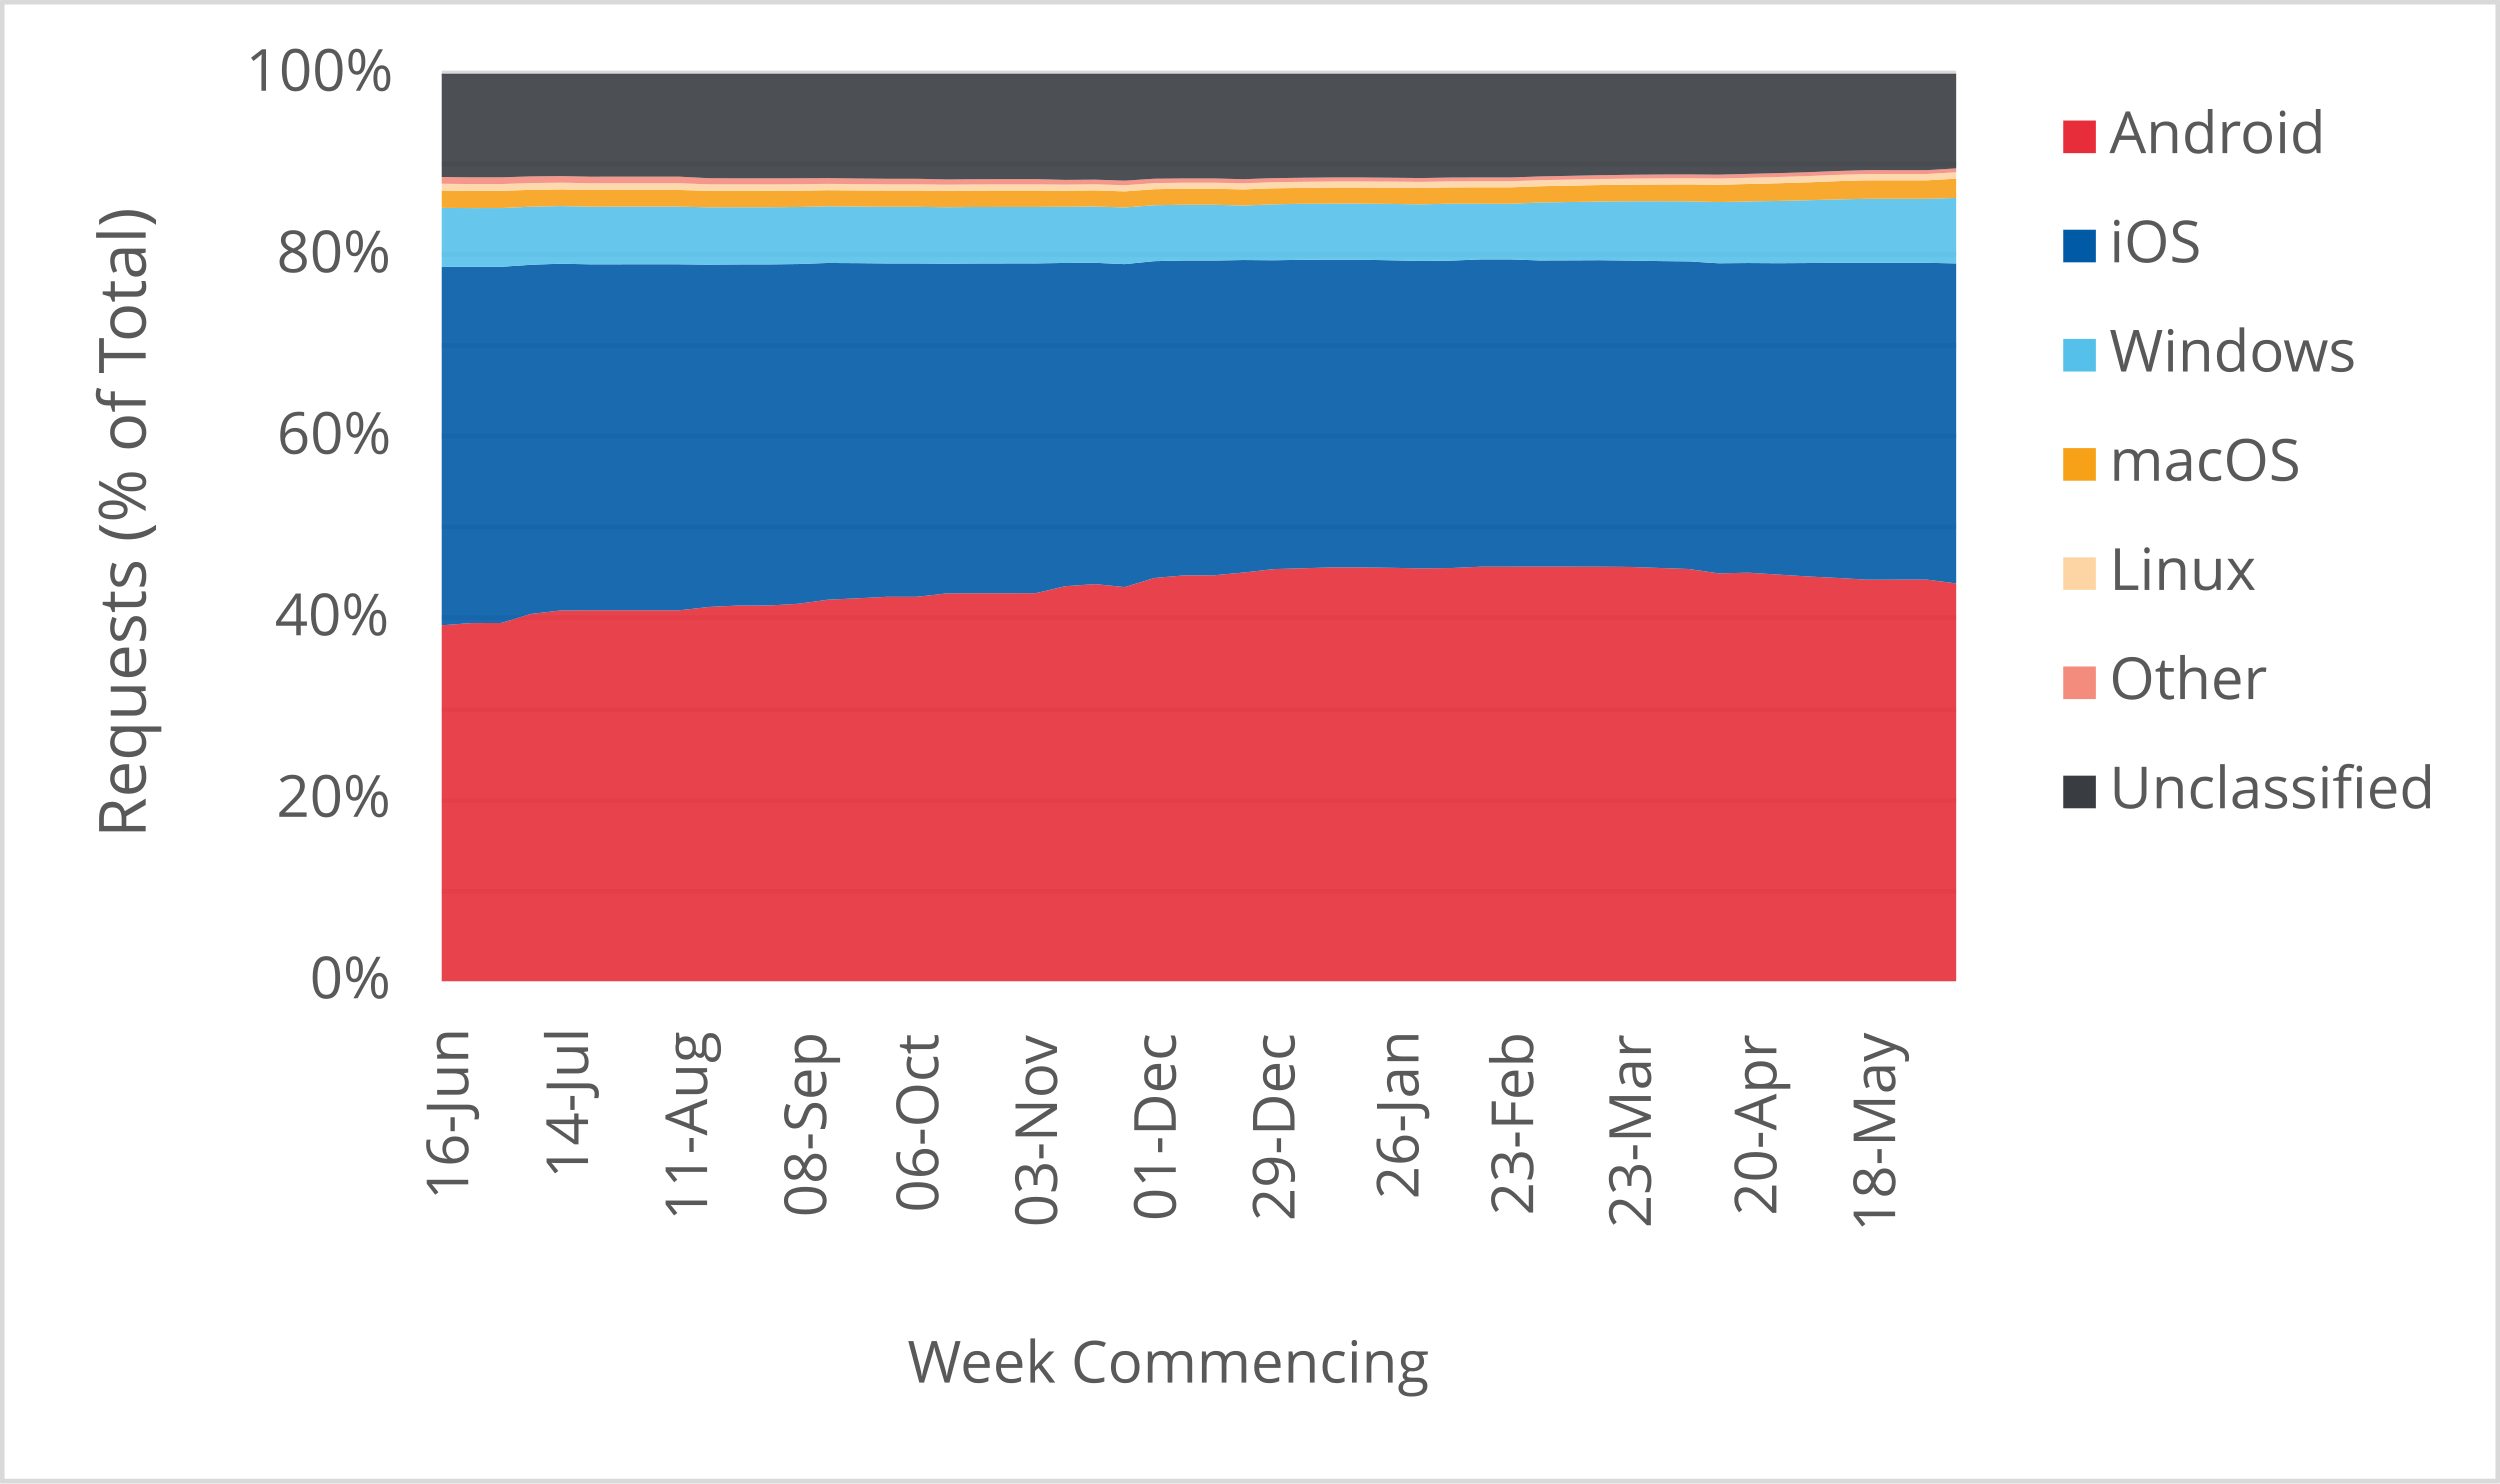
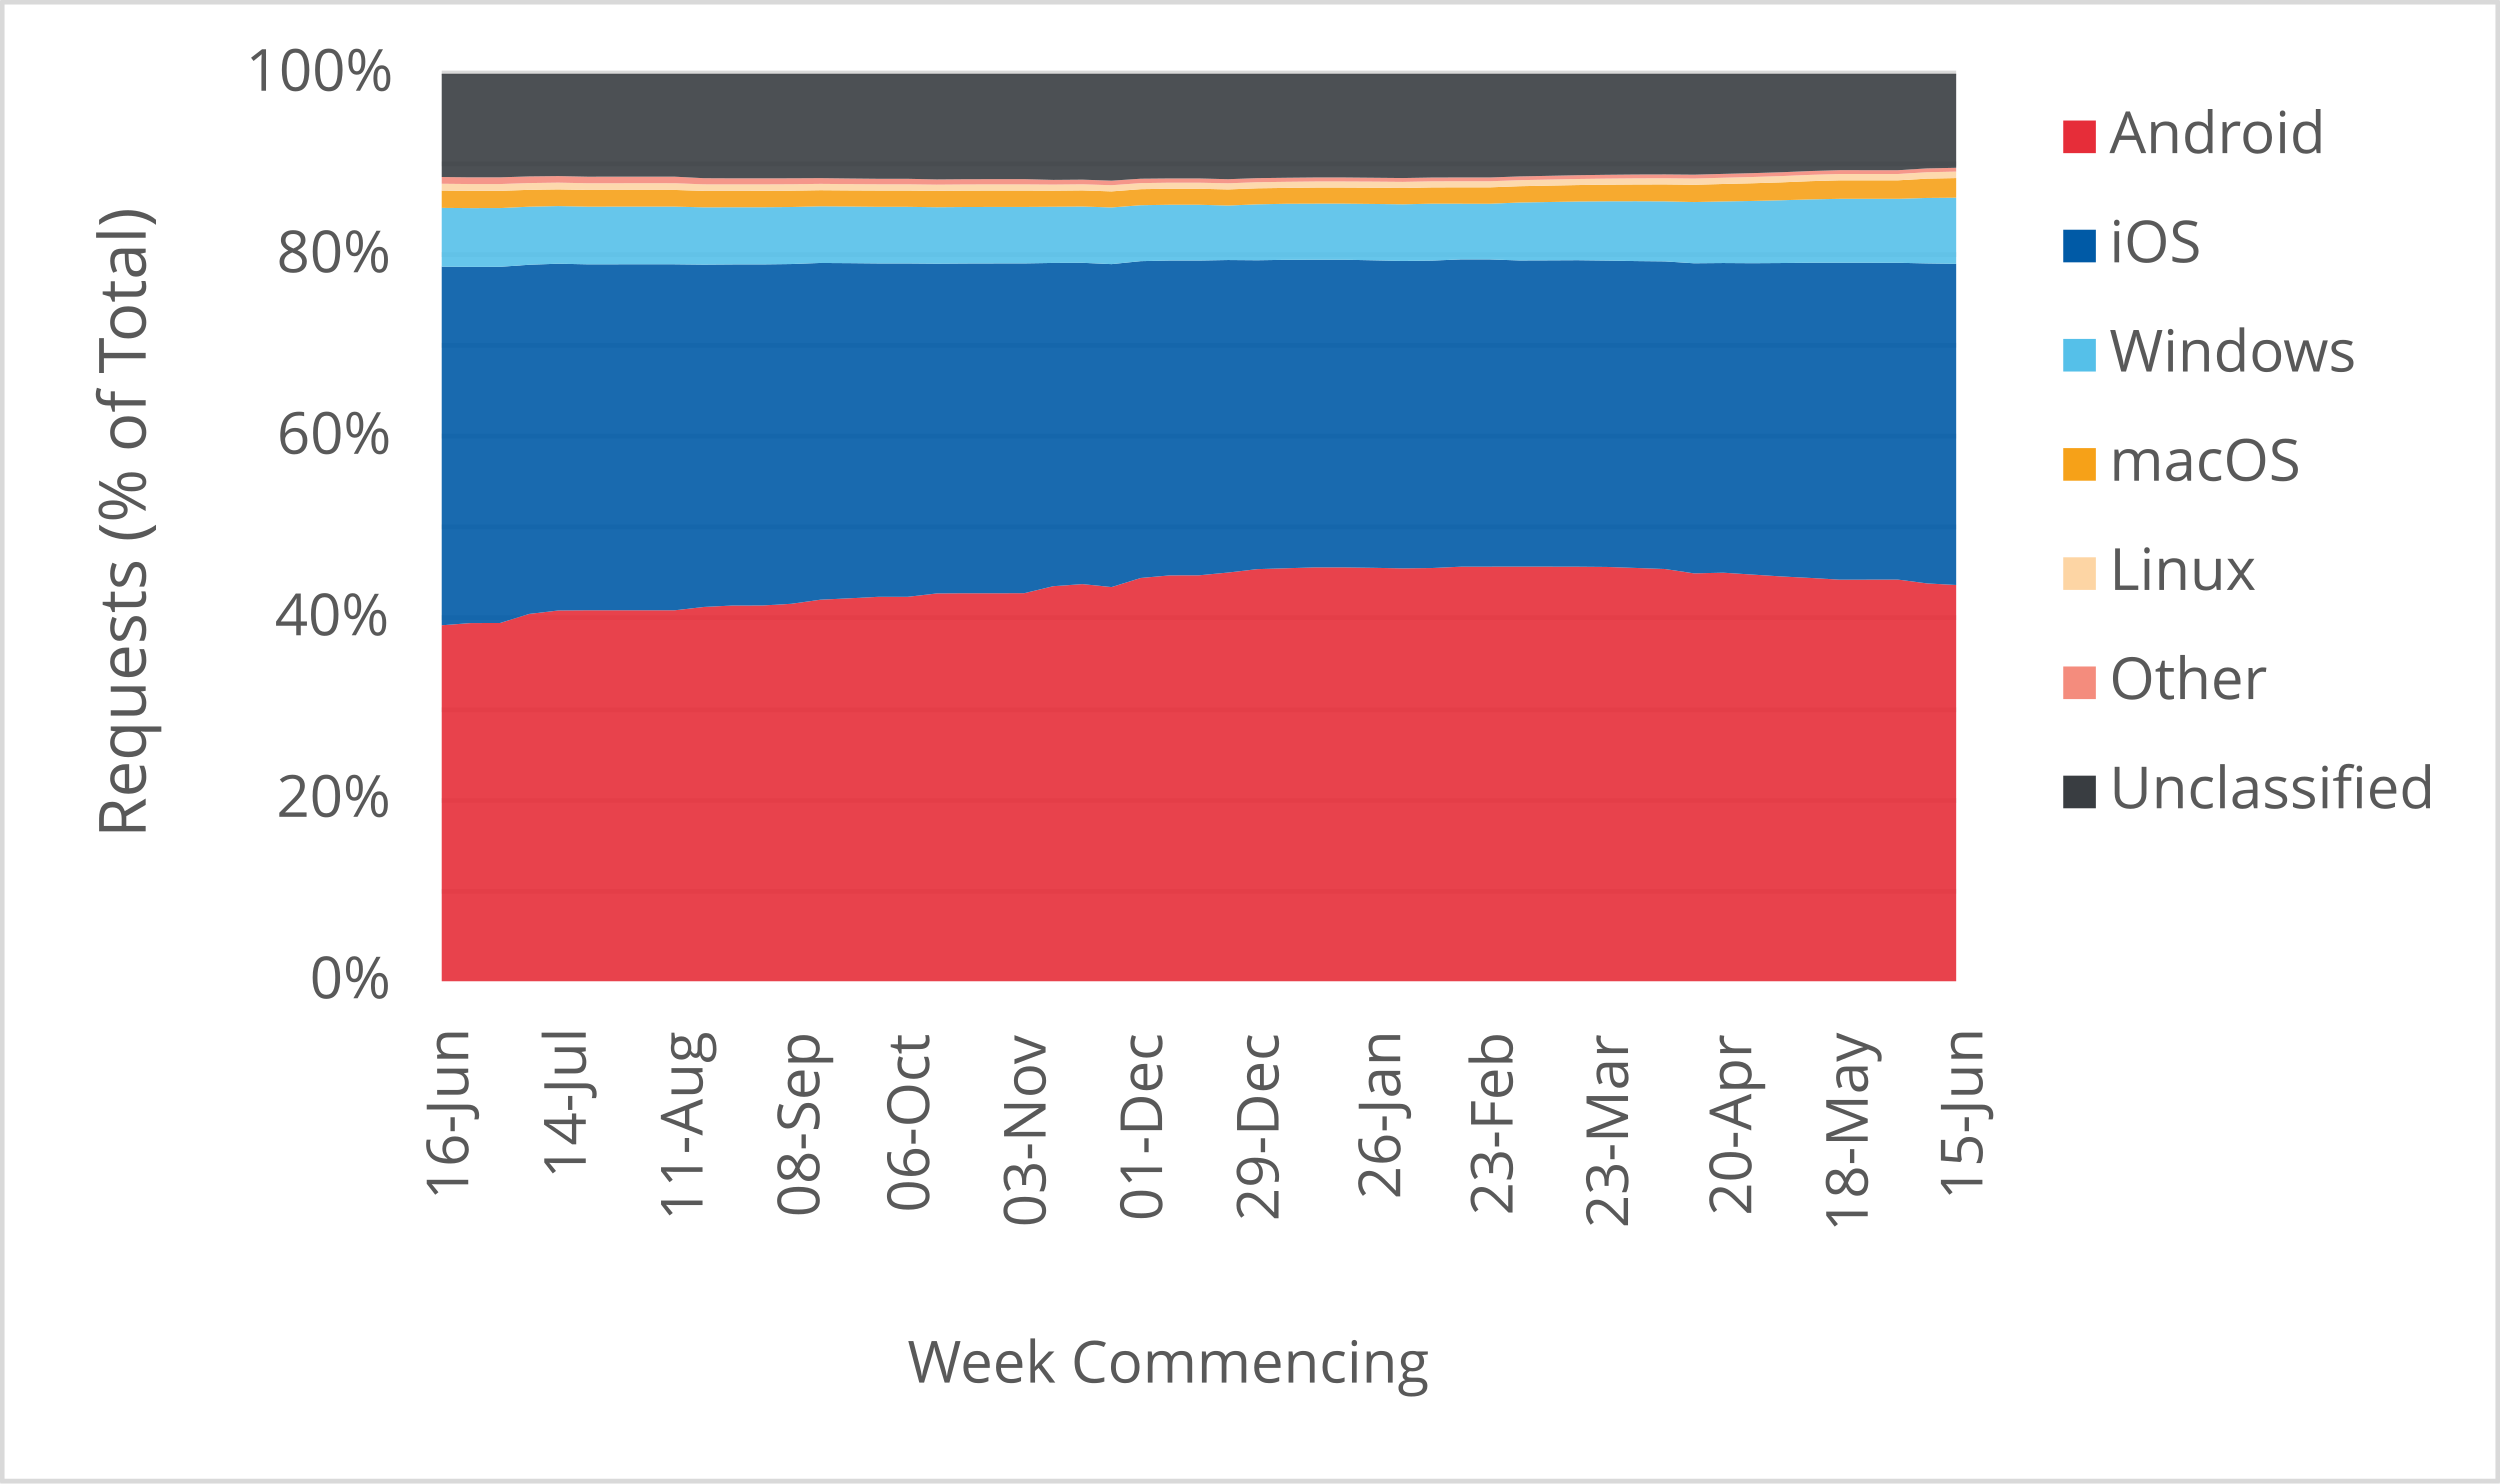
<svg xmlns="http://www.w3.org/2000/svg" width="1763" height="1046" xml:space="preserve" overflow="hidden">
  <defs>
    <clipPath id="clip0">
      <rect x="2917" y="346" width="1763" height="1046" />
    </clipPath>
  </defs>
  <g clip-path="url(#clip0)" transform="translate(-2917 -346)">
    <rect x="2918" y="347" width="1760" height="1043" fill="#FFFFFF" />
    <g>
      <path d="    M3228.5 974.532 4296.5 974.532    M3228.5 910.53 4296.5 910.53    M3228.5 846.528 4296.5 846.528    M3228.5 781.526 4296.5 781.526    M3228.5 717.524 4296.5 717.524    M3228.5 653.522 4296.5 653.522    M3228.5 589.52 4296.5 589.52    M3228.5 525.517 4296.5 525.517    M3228.5 461.515 4296.5 461.515    M3228.5 397.5 4296.5 397.5" stroke="#D9D9D9" stroke-width="3.438" stroke-linejoin="round" stroke-miterlimit="10" fill="none" />
    </g>
    <g>
      <path d="M 1038.5 4296.5 1038.5" stroke="#D9D9D9" stroke-width="3.438" stroke-linejoin="round" stroke-miterlimit="10" fill="none" fill-rule="evenodd" />
    </g>
    <g>
      <text fill="#595959" font-family="Verdana,Open Sans,DejaVu Sans,sans-serif" font-weight="400" font-size="41" transform="matrix(6.12323e-17 -1 1 6.12323e-17 3247.198 1192.291)">16-Jun</text>
    </g>
    <g>
-       <text fill="#595959" font-family="Verdana,Open Sans,DejaVu Sans,sans-serif" font-weight="400" font-size="41" transform="matrix(6.12323e-17 -1 1 6.12323e-17 3331.694 1177.277)">14-Jul</text>
+       <text fill="#595959" font-family="Verdana,Open Sans,DejaVu Sans,sans-serif" font-weight="400" font-size="41" transform="matrix(6.12323e-17 -1 1 6.12323e-17 3330.083 1177.277)">14-Jul</text>
    </g>
    <g>
-       <text fill="#595959" font-family="Verdana,Open Sans,DejaVu Sans,sans-serif" font-weight="400" font-size="41" transform="matrix(6.12323e-17 -1 1 6.12323e-17 3415.649 1206.906)">11-Aug</text>
+       <text fill="#595959" font-family="Verdana,Open Sans,DejaVu Sans,sans-serif" font-weight="400" font-size="41" transform="matrix(6.12323e-17 -1 1 6.12323e-17 3412.427 1206.906)">11-Aug</text>
    </g>
    <g>
-       <text fill="#595959" font-family="Verdana,Open Sans,DejaVu Sans,sans-serif" font-weight="400" font-size="41" transform="matrix(6.12323e-17 -1 1 6.12323e-17 3499.583 1204.383)">08-Sep</text>
+       <text fill="#595959" font-family="Verdana,Open Sans,DejaVu Sans,sans-serif" font-weight="400" font-size="41" transform="matrix(6.12323e-17 -1 1 6.12323e-17 3494.751 1204.383)">08-Sep</text>
    </g>
    <g>
-       <text fill="#595959" font-family="Verdana,Open Sans,DejaVu Sans,sans-serif" font-weight="400" font-size="41" transform="matrix(6.12323e-17 -1 1 6.12323e-17 3578.624 1201.1)">06-Oct</text>
+       <text fill="#595959" font-family="Verdana,Open Sans,DejaVu Sans,sans-serif" font-weight="400" font-size="41" transform="matrix(6.12323e-17 -1 1 6.12323e-17 3572.18 1201.1)">06-Oct</text>
    </g>
    <g>
-       <text fill="#595959" font-family="Verdana,Open Sans,DejaVu Sans,sans-serif" font-weight="400" font-size="41" transform="matrix(6.12323e-17 -1 1 6.12323e-17 3662.388 1211.43)">03-Nov</text>
+       <text fill="#595959" font-family="Verdana,Open Sans,DejaVu Sans,sans-serif" font-weight="400" font-size="41" transform="matrix(6.12323e-17 -1 1 6.12323e-17 3654.334 1211.43)">03-Nov</text>
    </g>
    <g>
-       <text fill="#595959" font-family="Verdana,Open Sans,DejaVu Sans,sans-serif" font-weight="400" font-size="41" transform="matrix(6.12323e-17 -1 1 6.12323e-17 3746.153 1207.086)">01-Dec</text>
+       <text fill="#595959" font-family="Verdana,Open Sans,DejaVu Sans,sans-serif" font-weight="400" font-size="41" transform="matrix(6.12323e-17 -1 1 6.12323e-17 3736.488 1207.086)">01-Dec</text>
    </g>
    <g>
-       <text fill="#595959" font-family="Verdana,Open Sans,DejaVu Sans,sans-serif" font-weight="400" font-size="41" transform="matrix(6.12323e-17 -1 1 6.12323e-17 3829.898 1207.126)">29-Dec</text>
+       <text fill="#595959" font-family="Verdana,Open Sans,DejaVu Sans,sans-serif" font-weight="400" font-size="41" transform="matrix(6.12323e-17 -1 1 6.12323e-17 3818.622 1207.126)">29-Dec</text>
    </g>
    <g>
-       <text fill="#595959" font-family="Verdana,Open Sans,DejaVu Sans,sans-serif" font-weight="400" font-size="41" transform="matrix(6.12323e-17 -1 1 6.12323e-17 3917.316 1191.691)">26-Jan</text>
+       <text fill="#595959" font-family="Verdana,Open Sans,DejaVu Sans,sans-serif" font-weight="400" font-size="41" transform="matrix(6.12323e-17 -1 1 6.12323e-17 3904.429 1191.691)">26-Jan</text>
    </g>
    <g>
-       <text fill="#595959" font-family="Verdana,Open Sans,DejaVu Sans,sans-serif" font-weight="400" font-size="41" transform="matrix(6.12323e-17 -1 1 6.12323e-17 3998.158 1203.082)">23-Feb</text>
+       <text fill="#595959" font-family="Verdana,Open Sans,DejaVu Sans,sans-serif" font-weight="400" font-size="41" transform="matrix(6.12323e-17 -1 1 6.12323e-17 3983.66 1203.082)">23-Feb</text>
    </g>
    <g>
-       <text fill="#595959" font-family="Verdana,Open Sans,DejaVu Sans,sans-serif" font-weight="400" font-size="41" transform="matrix(6.12323e-17 -1 1 6.12323e-17 4081.192 1212.051)">23-Mar</text>
+       <text fill="#595959" font-family="Verdana,Open Sans,DejaVu Sans,sans-serif" font-weight="400" font-size="41" transform="matrix(6.12323e-17 -1 1 6.12323e-17 4065.083 1212.051)">23-Mar</text>
    </g>
    <g>
-       <text fill="#595959" font-family="Verdana,Open Sans,DejaVu Sans,sans-serif" font-weight="400" font-size="41" transform="matrix(6.12323e-17 -1 1 6.12323e-17 4169.701 1203.302)">20-Apr</text>
+       <text fill="#595959" font-family="Verdana,Open Sans,DejaVu Sans,sans-serif" font-weight="400" font-size="41" transform="matrix(6.12323e-17 -1 1 6.12323e-17 4151.982 1203.302)">20-Apr</text>
    </g>
    <g>
-       <text fill="#595959" font-family="Verdana,Open Sans,DejaVu Sans,sans-serif" font-weight="400" font-size="41" transform="matrix(6.12323e-17 -1 1 6.12323e-17 4253.446 1214.753)">18-May</text>
+       <text fill="#595959" font-family="Verdana,Open Sans,DejaVu Sans,sans-serif" font-weight="400" font-size="41" transform="matrix(6.12323e-17 -1 1 6.12323e-17 4234.115 1214.753)">18-May</text>
+     </g>
+     <g>
+       <text fill="#595959" font-family="Verdana,Open Sans,DejaVu Sans,sans-serif" font-weight="400" font-size="41" transform="matrix(6.12323e-17 -1 1 6.12323e-17 4314.988 1192.291)">15-Jun</text>
    </g>
    <g>
      <text fill="#595959" font-family="Verdana,Open Sans,DejaVu Sans,sans-serif" font-weight="400" font-size="41" transform="matrix(1 0 0 1 3135.448 1050)">0%</text>
    </g>
    <g>
      <text fill="#595959" font-family="Verdana,Open Sans,DejaVu Sans,sans-serif" font-weight="400" font-size="41" transform="matrix(1 0 0 1 3111.965 922)">20%</text>
    </g>
    <g>
      <text fill="#595959" font-family="Verdana,Open Sans,DejaVu Sans,sans-serif" font-weight="400" font-size="41" transform="matrix(1 0 0 1 3110.824 794)">40%</text>
    </g>
    <g>
      <text fill="#595959" font-family="Verdana,Open Sans,DejaVu Sans,sans-serif" font-weight="400" font-size="41" transform="matrix(1 0 0 1 3112.306 666)">60%</text>
    </g>
    <g>
      <text fill="#595959" font-family="Verdana,Open Sans,DejaVu Sans,sans-serif" font-weight="400" font-size="41" transform="matrix(1 0 0 1 3112.045 538)">80%</text>
    </g>
    <g>
      <text fill="#595959" font-family="Verdana,Open Sans,DejaVu Sans,sans-serif" font-weight="400" font-size="41" transform="matrix(1 0 0 1 3090.284 410)">100%</text>
    </g>
    <g>
      <text fill="#595959" font-family="Verdana,Open Sans,DejaVu Sans,sans-serif" font-weight="400" font-size="41" transform="matrix(1 0 0 1 3556.971 1321)">Week Commencing</text>
    </g>
    <g>
      <text fill="#595959" font-family="Verdana,Open Sans,DejaVu Sans,sans-serif" font-weight="400" font-size="46" transform="matrix(6.12323e-17 -1 1 6.12323e-17 3019.73 936.7666)">Requests (% of Total)</text>
    </g>
    <rect x="2918.5" y="347.5" width="1760" height="1043" stroke="#D9D9D9" stroke-width="3.438" stroke-linejoin="round" stroke-miterlimit="10" fill="none" />
    <g>
-       <path d="M3228.5 1038 3249.441 1038 3270.382 1038 3291.324 1038 3312.265 1038 3333.206 1038 3354.147 1038 3375.088 1038 3396.029 1038 3416.971 1038 3437.912 1038 3458.853 1038 3479.794 1038 3500.735 1038 3521.676 1038 3542.618 1038 3563.559 1038 3584.5 1038 3605.441 1038 3626.382 1038 3647.324 1038 3668.265 1038 3689.206 1038 3710.147 1038 3731.088 1038 3752.029 1038 3772.971 1038 3793.912 1038 3814.853 1038 3835.794 1038 3856.735 1038 3877.676 1038 3898.618 1038 3919.559 1038 3940.5 1038 3961.441 1038 3982.382 1038 4003.324 1038 4024.265 1038 4045.206 1038 4066.147 1038 4087.088 1038 4108.029 1038 4128.971 1038 4149.912 1038 4170.853 1038 4191.794 1038 4212.735 1038 4233.676 1038 4254.618 1038 4275.559 1038 4296.5 1038 4296.5 757.426 4275.559 754.731 4254.618 754.753 4233.676 754.791 4212.735 753.574 4191.794 752.509 4170.853 751.191 4149.912 749.859 4128.971 750.344 4108.029 747.265 4087.088 746.519 4066.147 745.806 4045.206 745.625 4024.265 745.584 4003.324 745.552 3982.382 745.592 3961.441 745.626 3940.5 746.573 3919.559 746.824 3898.618 746.426 3877.676 746.141 3856.735 746.109 3835.794 746.736 3814.853 747.356 3793.912 749.755 3772.971 751.708 3752.029 751.762 3731.088 753.588 3710.147 760.005 3689.206 757.911 3668.265 759.381 3647.324 764.316 3626.382 764.377 3605.441 764.355 3584.5 764.49 3563.559 766.861 3542.618 766.857 3521.676 767.919 3500.735 768.908 3479.794 771.798 3458.853 772.996 3437.912 773.005 3416.971 774.018 3396.029 776.368 3375.088 776.345 3354.147 776.347 3333.206 776.361 3312.265 776.512 3291.324 778.944 3270.382 785.333 3249.441 785.381 3228.5 786.932 3228.5 1038Z" fill="#e62d39" opacity="0.9" />
+       <path d="M3228.5 1038 3249.038 1038 3269.577 1038 3290.115 1038 3310.654 1038 3331.192 1038 3351.731 1038 3372.269 1038 3392.808 1038 3413.346 1038 3433.885 1038 3454.423 1038 3474.962 1038 3495.5 1038 3516.038 1038 3536.577 1038 3557.115 1038 3577.654 1038 3598.192 1038 3618.731 1038 3639.269 1038 3659.808 1038 3680.346 1038 3700.885 1038 3721.423 1038 3741.962 1038 3762.5 1038 3783.038 1038 3803.577 1038 3824.115 1038 3844.654 1038 3865.192 1038 3885.731 1038 3906.269 1038 3926.808 1038 3947.346 1038 3967.885 1038 3988.423 1038 4008.962 1038 4029.5 1038 4050.038 1038 4070.577 1038 4091.115 1038 4111.654 1038 4132.192 1038 4152.731 1038 4173.269 1038 4193.808 1038 4214.346 1038 4234.885 1038 4255.423 1038 4275.962 1038 4296.5 1038 4296.5 758.534 4275.962 757.426 4255.423 754.731 4234.885 754.753 4214.346 754.791 4193.808 753.574 4173.269 752.509 4152.731 751.191 4132.192 749.859 4111.654 750.344 4091.115 747.265 4070.577 746.519 4050.038 745.806 4029.5 745.625 4008.962 745.584 3988.423 745.552 3967.885 745.592 3947.346 745.626 3926.808 746.573 3906.269 746.824 3885.731 746.426 3865.192 746.141 3844.654 746.109 3824.115 746.736 3803.577 747.356 3783.038 749.755 3762.5 751.708 3741.962 751.762 3721.423 753.588 3700.885 760.005 3680.346 757.911 3659.808 759.381 3639.269 764.316 3618.731 764.377 3598.192 764.355 3577.654 764.49 3557.115 766.861 3536.577 766.857 3516.038 767.919 3495.5 768.908 3474.962 771.798 3454.423 772.996 3433.885 773.005 3413.346 774.018 3392.808 776.368 3372.269 776.345 3351.731 776.347 3331.192 776.361 3310.654 776.512 3290.115 778.944 3269.577 785.333 3249.038 785.381 3228.5 786.932 3228.5 1038Z" fill="#e62d39" opacity="0.9" />
    </g>
    <g>
-       <path d="M3228.5 786.932 3249.441 785.381 3270.382 785.333 3291.324 778.944 3312.265 776.512 3333.206 776.361 3354.147 776.347 3375.088 776.345 3396.029 776.368 3416.971 774.018 3437.912 773.005 3458.853 772.996 3479.794 771.798 3500.735 768.908 3521.676 767.919 3542.618 766.857 3563.559 766.861 3584.5 764.49 3605.441 764.355 3626.382 764.377 3647.324 764.316 3668.265 759.381 3689.206 757.911 3710.147 760.005 3731.088 753.588 3752.029 751.762 3772.971 751.708 3793.912 749.755 3814.853 747.356 3835.794 746.736 3856.735 746.109 3877.676 746.141 3898.618 746.426 3919.559 746.824 3940.5 746.573 3961.441 745.626 3982.382 745.592 4003.324 745.552 4024.265 745.584 4045.206 745.625 4066.147 745.806 4087.088 746.519 4108.029 747.265 4128.971 750.344 4149.912 749.859 4170.853 751.191 4191.794 752.509 4212.735 753.574 4233.676 754.791 4254.618 754.753 4275.559 754.731 4296.5 757.426 4296.5 531.765 4275.559 531.309 4254.618 531.303 4233.676 531.301 4212.735 531.29 4191.794 531.487 4170.853 531.621 4149.912 531.482 4128.971 531.669 4108.029 530.335 4087.088 530.108 4066.147 529.768 4045.206 529.502 4024.265 529.607 4003.324 529.676 3982.382 528.944 3961.441 528.926 3940.5 529.782 3919.559 530.032 3898.618 529.574 3877.676 529.164 3856.735 529.169 3835.794 529.219 3814.853 529.545 3793.912 529.367 3772.971 529.745 3752.029 529.727 3731.088 530.163 3710.147 532.265 3689.206 531.327 3668.265 531.417 3647.324 531.757 3626.382 531.771 3605.441 531.822 3584.5 531.985 3563.559 531.794 3542.618 531.786 3521.676 531.573 3500.735 531.439 3479.794 532.203 3458.853 532.471 3437.912 532.475 3416.971 532.642 3396.029 532.382 3375.088 532.376 3354.147 532.384 3333.206 532.401 3312.265 531.965 3291.324 532.707 3270.382 534.165 3249.441 534.181 3228.5 534.061 3228.5 786.932Z" fill="#005aa6" opacity="0.9" />
+       <path d="M3228.5 786.932 3249.038 785.381 3269.577 785.333 3290.115 778.944 3310.654 776.512 3331.192 776.361 3351.731 776.347 3372.269 776.345 3392.808 776.368 3413.346 774.018 3433.885 773.005 3454.423 772.996 3474.962 771.798 3495.5 768.908 3516.038 767.919 3536.577 766.857 3557.115 766.861 3577.654 764.49 3598.192 764.355 3618.731 764.377 3639.269 764.316 3659.808 759.381 3680.346 757.911 3700.885 760.005 3721.423 753.588 3741.962 751.762 3762.5 751.708 3783.038 749.755 3803.577 747.356 3824.115 746.736 3844.654 746.109 3865.192 746.141 3885.731 746.426 3906.269 746.824 3926.808 746.573 3947.346 745.626 3967.885 745.592 3988.423 745.552 4008.962 745.584 4029.5 745.625 4050.038 745.806 4070.577 746.519 4091.115 747.265 4111.654 750.344 4132.192 749.859 4152.731 751.191 4173.269 752.509 4193.808 753.574 4214.346 754.791 4234.885 754.753 4255.423 754.731 4275.962 757.426 4296.5 758.534 4296.5 532.096 4275.962 531.765 4255.423 531.309 4234.885 531.303 4214.346 531.301 4193.808 531.29 4173.269 531.487 4152.731 531.621 4132.192 531.482 4111.654 531.669 4091.115 530.335 4070.577 530.108 4050.038 529.768 4029.5 529.502 4008.962 529.607 3988.423 529.676 3967.885 528.944 3947.346 528.926 3926.808 529.782 3906.269 530.032 3885.731 529.574 3865.192 529.164 3844.654 529.169 3824.115 529.219 3803.577 529.545 3783.038 529.367 3762.5 529.745 3741.962 529.727 3721.423 530.163 3700.885 532.265 3680.346 531.327 3659.808 531.417 3639.269 531.757 3618.731 531.771 3598.192 531.822 3577.654 531.985 3557.115 531.794 3536.577 531.786 3516.038 531.573 3495.5 531.439 3474.962 532.203 3454.423 532.471 3433.885 532.475 3413.346 532.642 3392.808 532.382 3372.269 532.376 3351.731 532.384 3331.192 532.401 3310.654 531.965 3290.115 532.707 3269.577 534.165 3249.038 534.181 3228.5 534.061 3228.5 786.932Z" fill="#005aa6" opacity="0.9" />
    </g>
    <g>
-       <path d="M3228.5 534.061 3249.441 534.181 3270.382 534.165 3291.324 532.707 3312.265 531.965 3333.206 532.401 3354.147 532.384 3375.088 532.376 3396.029 532.382 3416.971 532.642 3437.912 532.475 3458.853 532.471 3479.794 532.203 3500.735 531.439 3521.676 531.573 3542.618 531.786 3563.559 531.794 3584.5 531.985 3605.441 531.822 3626.382 531.771 3647.324 531.757 3668.265 531.417 3689.206 531.327 3710.147 532.265 3731.088 530.163 3752.029 529.727 3772.971 529.745 3793.912 529.367 3814.853 529.545 3835.794 529.219 3856.735 529.169 3877.676 529.164 3898.618 529.574 3919.559 530.032 3940.5 529.782 3961.441 528.926 3982.382 528.944 4003.324 529.676 4024.265 529.607 4045.206 529.502 4066.147 529.768 4087.088 530.108 4108.029 530.335 4128.971 531.669 4149.912 531.482 4170.853 531.621 4191.794 531.487 4212.735 531.29 4233.676 531.301 4254.618 531.303 4275.559 531.309 4296.5 531.765 4296.5 485.592 4275.559 486.214 4254.618 486.209 4233.676 486.209 4212.735 486.612 4191.794 487.218 4170.853 487.711 4149.912 488.057 4128.971 488.493 4108.029 488.002 4087.088 487.904 4066.147 487.952 4045.206 488.099 4024.265 488.471 4003.324 488.817 3982.382 489.662 3961.441 489.65 3940.5 489.623 3919.559 490.087 3898.618 489.826 3877.676 489.603 3856.735 489.603 3835.794 489.684 3814.853 490.107 3793.912 490.949 3772.971 490.394 3752.029 490.385 3731.088 490.719 3710.147 492.305 3689.206 491.641 3668.265 491.785 3647.324 491.93 3626.382 491.939 3605.441 491.977 3584.5 492.151 3563.559 491.856 3542.618 491.851 3521.676 491.632 3500.735 491.498 3479.794 491.99 3458.853 492.166 3437.912 492.169 3416.971 492.217 3396.029 491.712 3375.088 491.708 3354.147 491.713 3333.206 491.728 3312.265 491.331 3291.324 491.761 3270.382 492.742 3249.441 492.755 3228.5 492.592 3228.5 534.061Z" fill="#55c0e9" opacity="0.9" />
+       <path d="M3228.5 534.061 3249.038 534.181 3269.577 534.165 3290.115 532.707 3310.654 531.965 3331.192 532.401 3351.731 532.384 3372.269 532.376 3392.808 532.382 3413.346 532.642 3433.885 532.475 3454.423 532.471 3474.962 532.203 3495.5 531.439 3516.038 531.573 3536.577 531.786 3557.115 531.794 3577.654 531.985 3598.192 531.822 3618.731 531.771 3639.269 531.757 3659.808 531.417 3680.346 531.327 3700.885 532.265 3721.423 530.163 3741.962 529.727 3762.5 529.745 3783.038 529.367 3803.577 529.545 3824.115 529.219 3844.654 529.169 3865.192 529.164 3885.731 529.574 3906.269 530.032 3926.808 529.782 3947.346 528.926 3967.885 528.944 3988.423 529.676 4008.962 529.607 4029.5 529.502 4050.038 529.768 4070.577 530.108 4091.115 530.335 4111.654 531.669 4132.192 531.482 4152.731 531.621 4173.269 531.487 4193.808 531.29 4214.346 531.301 4234.885 531.303 4255.423 531.309 4275.962 531.765 4296.5 532.096 4296.5 485.399 4275.962 485.592 4255.423 486.214 4234.885 486.209 4214.346 486.209 4193.808 486.612 4173.269 487.218 4152.731 487.711 4132.192 488.057 4111.654 488.493 4091.115 488.002 4070.577 487.904 4050.038 487.952 4029.5 488.099 4008.962 488.471 3988.423 488.817 3967.885 489.662 3947.346 489.65 3926.808 489.623 3906.269 490.087 3885.731 489.826 3865.192 489.603 3844.654 489.603 3824.115 489.684 3803.577 490.107 3783.038 490.949 3762.5 490.394 3741.962 490.385 3721.423 490.719 3700.885 492.305 3680.346 491.641 3659.808 491.785 3639.269 491.93 3618.731 491.939 3598.192 491.977 3577.654 492.151 3557.115 491.856 3536.577 491.851 3516.038 491.632 3495.5 491.498 3474.962 491.99 3454.423 492.166 3433.885 492.169 3413.346 492.217 3392.808 491.712 3372.269 491.708 3351.731 491.713 3331.192 491.728 3310.654 491.331 3290.115 491.761 3269.577 492.742 3249.038 492.755 3228.5 492.592 3228.5 534.061Z" fill="#55c0e9" opacity="0.9" />
    </g>
    <g>
-       <path d="M3228.5 492.592 3249.441 492.755 3270.382 492.742 3291.324 491.761 3312.265 491.331 3333.206 491.728 3354.147 491.713 3375.088 491.708 3396.029 491.712 3416.971 492.217 3437.912 492.169 3458.853 492.166 3479.794 491.99 3500.735 491.498 3521.676 491.632 3542.618 491.851 3563.559 491.856 3584.5 492.151 3605.441 491.977 3626.382 491.939 3647.324 491.93 3668.265 491.785 3689.206 491.641 3710.147 492.305 3731.088 490.719 3752.029 490.385 3772.971 490.394 3793.912 490.949 3814.853 490.107 3835.794 489.684 3856.735 489.603 3877.676 489.603 3898.618 489.826 3919.559 490.087 3940.5 489.623 3961.441 489.65 3982.382 489.662 4003.324 488.817 4024.265 488.471 4045.206 488.099 4066.147 487.952 4087.088 487.904 4108.029 488.002 4128.971 488.493 4149.912 488.057 4170.853 487.711 4191.794 487.218 4212.735 486.612 4233.676 486.209 4254.618 486.209 4275.559 486.214 4296.5 485.592 4296.5 471.964 4275.559 473.168 4254.618 473.163 4233.676 473.164 4212.735 473.746 4191.794 474.598 4170.853 475.237 4149.912 475.746 4128.971 476.303 4108.029 476.04 4087.088 476.089 4066.147 476.256 4045.206 476.501 4024.265 476.909 4003.324 477.318 3982.382 478.107 3961.441 478.097 3940.5 478.16 3919.559 478.583 3898.618 478.384 3877.676 478.271 3856.735 478.269 3835.794 478.51 3814.853 478.794 3793.912 479.58 3772.971 479.107 3752.029 479.1 3731.088 479.407 3710.147 480.966 3689.206 480.27 3668.265 480.491 3647.324 480.409 3626.382 480.417 3605.441 480.45 3584.5 480.627 3563.559 480.403 3542.618 480.399 3521.676 480.298 3500.735 480.138 3479.794 480.488 3458.853 480.621 3437.912 480.623 3416.971 480.625 3396.029 479.943 3375.088 479.94 3354.147 479.945 3333.206 479.959 3312.265 479.551 3291.324 479.863 3270.382 480.594 3249.441 480.604 3228.5 480.387 3228.5 492.592Z" fill="#f6a118" opacity="0.9" />
+       <path d="M3228.5 492.592 3249.038 492.755 3269.577 492.742 3290.115 491.761 3310.654 491.331 3331.192 491.728 3351.731 491.713 3372.269 491.708 3392.808 491.712 3413.346 492.217 3433.885 492.169 3454.423 492.166 3474.962 491.99 3495.5 491.498 3516.038 491.632 3536.577 491.851 3557.115 491.856 3577.654 492.151 3598.192 491.977 3618.731 491.939 3639.269 491.93 3659.808 491.785 3680.346 491.641 3700.885 492.305 3721.423 490.719 3741.962 490.385 3762.5 490.394 3783.038 490.949 3803.577 490.107 3824.115 489.684 3844.654 489.603 3865.192 489.603 3885.731 489.826 3906.269 490.087 3926.808 489.623 3947.346 489.65 3967.885 489.662 3988.423 488.817 4008.962 488.471 4029.5 488.099 4050.038 487.952 4070.577 487.904 4091.115 488.002 4111.654 488.493 4132.192 488.057 4152.731 487.711 4173.269 487.218 4193.808 486.612 4214.346 486.209 4234.885 486.209 4255.423 486.214 4275.962 485.592 4296.5 485.399 4296.5 471.568 4275.962 471.964 4255.423 473.168 4234.885 473.163 4214.346 473.164 4193.808 473.746 4173.269 474.598 4152.731 475.237 4132.192 475.746 4111.654 476.303 4091.115 476.04 4070.577 476.089 4050.038 476.256 4029.5 476.501 4008.962 476.909 3988.423 477.318 3967.885 478.107 3947.346 478.097 3926.808 478.16 3906.269 478.583 3885.731 478.384 3865.192 478.271 3844.654 478.269 3824.115 478.51 3803.577 478.794 3783.038 479.58 3762.5 479.107 3741.962 479.1 3721.423 479.407 3700.885 480.966 3680.346 480.27 3659.808 480.491 3639.269 480.409 3618.731 480.417 3598.192 480.45 3577.654 480.627 3557.115 480.403 3536.577 480.399 3516.038 480.298 3495.5 480.138 3474.962 480.488 3454.423 480.621 3433.885 480.623 3413.346 480.625 3392.808 479.943 3372.269 479.94 3351.731 479.945 3331.192 479.959 3310.654 479.551 3290.115 479.863 3269.577 480.594 3249.038 480.604 3228.5 480.387 3228.5 492.592Z" fill="#f6a118" opacity="0.9" />
    </g>
    <g>
-       <path d="M3228.5 480.387 3249.441 480.604 3270.382 480.594 3291.324 479.863 3312.265 479.551 3333.206 479.959 3354.147 479.945 3375.088 479.94 3396.029 479.943 3416.971 480.625 3437.912 480.623 3458.853 480.621 3479.794 480.488 3500.735 480.138 3521.676 480.298 3542.618 480.399 3563.559 480.403 3584.5 480.627 3605.441 480.45 3626.382 480.417 3647.324 480.409 3668.265 480.491 3689.206 480.27 3710.147 480.966 3731.088 479.407 3752.029 479.1 3772.971 479.107 3793.912 479.58 3814.853 478.794 3835.794 478.51 3856.735 478.269 3877.676 478.271 3898.618 478.384 3919.559 478.583 3940.5 478.16 3961.441 478.097 3982.382 478.107 4003.324 477.318 4024.265 476.909 4045.206 476.501 4066.147 476.256 4087.088 476.089 4108.029 476.04 4128.971 476.303 4149.912 475.746 4170.853 475.237 4191.794 474.598 4212.735 473.746 4233.676 473.164 4254.618 473.163 4275.559 473.168 4296.5 471.964 4296.5 467.458 4275.559 468.718 4254.618 468.71 4233.676 468.709 4212.735 469.322 4191.794 470.179 4170.853 470.833 4149.912 471.359 4128.971 471.915 4108.029 471.691 4087.088 471.763 4066.147 471.957 4045.206 472.234 4024.265 472.656 4003.324 473.065 3982.382 473.828 3961.441 473.818 3940.5 473.878 3919.559 474.281 3898.618 474.093 3877.676 473.99 3856.735 473.987 3835.794 474.225 3814.853 474.512 3793.912 475.279 3772.971 474.852 3752.029 474.847 3731.088 475.139 3710.147 476.626 3689.206 475.968 3668.265 476.186 3647.324 476.03 3626.382 476.04 3605.441 476.074 3584.5 476.252 3563.559 475.98 3542.618 475.977 3521.676 475.857 3500.735 475.671 3479.794 475.945 3458.853 476.043 3437.912 476.046 3416.971 476.013 3396.029 475.216 3375.088 475.213 3354.147 475.218 3333.206 475.232 3312.265 474.818 3291.324 475.107 3270.382 475.801 3249.441 475.812 3228.5 475.586 3228.5 480.387Z" fill="#fdd5a4" opacity="0.9" />
+       <path d="M3228.5 480.387 3249.038 480.604 3269.577 480.594 3290.115 479.863 3310.654 479.551 3331.192 479.959 3351.731 479.945 3372.269 479.94 3392.808 479.943 3413.346 480.625 3433.885 480.623 3454.423 480.621 3474.962 480.488 3495.5 480.138 3516.038 480.298 3536.577 480.399 3557.115 480.403 3577.654 480.627 3598.192 480.45 3618.731 480.417 3639.269 480.409 3659.808 480.491 3680.346 480.27 3700.885 480.966 3721.423 479.407 3741.962 479.1 3762.5 479.107 3783.038 479.58 3803.577 478.794 3824.115 478.51 3844.654 478.269 3865.192 478.271 3885.731 478.384 3906.269 478.583 3926.808 478.16 3947.346 478.097 3967.885 478.107 3988.423 477.318 4008.962 476.909 4029.5 476.501 4050.038 476.256 4070.577 476.089 4091.115 476.04 4111.654 476.303 4132.192 475.746 4152.731 475.237 4173.269 474.598 4193.808 473.746 4214.346 473.164 4234.885 473.163 4255.423 473.168 4275.962 471.964 4296.5 471.568 4296.5 467.026 4275.962 467.458 4255.423 468.718 4234.885 468.71 4214.346 468.709 4193.808 469.322 4173.269 470.179 4152.731 470.833 4132.192 471.359 4111.654 471.915 4091.115 471.691 4070.577 471.763 4050.038 471.957 4029.5 472.234 4008.962 472.656 3988.423 473.065 3967.885 473.828 3947.346 473.818 3926.808 473.878 3906.269 474.281 3885.731 474.093 3865.192 473.99 3844.654 473.987 3824.115 474.225 3803.577 474.512 3783.038 475.279 3762.5 474.852 3741.962 474.847 3721.423 475.139 3700.885 476.626 3680.346 475.968 3659.808 476.186 3639.269 476.03 3618.731 476.04 3598.192 476.074 3577.654 476.252 3557.115 475.98 3536.577 475.977 3516.038 475.857 3495.5 475.671 3474.962 475.945 3454.423 476.043 3433.885 476.046 3413.346 476.013 3392.808 475.216 3372.269 475.213 3351.731 475.218 3331.192 475.232 3310.654 474.818 3290.115 475.107 3269.577 475.801 3249.038 475.812 3228.5 475.586 3228.5 480.387Z" fill="#fdd5a4" opacity="0.9" />
    </g>
    <g>
-       <path d="M3228.5 475.586 3249.441 475.812 3270.382 475.801 3291.324 475.107 3312.265 474.818 3333.206 475.232 3354.147 475.218 3375.088 475.213 3396.029 475.216 3416.971 476.013 3437.912 476.046 3458.853 476.043 3479.794 475.945 3500.735 475.671 3521.676 475.857 3542.618 475.977 3563.559 475.98 3584.5 476.252 3605.441 476.074 3626.382 476.04 3647.324 476.03 3668.265 476.186 3689.206 475.968 3710.147 476.626 3731.088 475.139 3752.029 474.847 3772.971 474.852 3793.912 475.279 3814.853 474.512 3835.794 474.225 3856.735 473.987 3877.676 473.99 3898.618 474.093 3919.559 474.281 3940.5 473.878 3961.441 473.818 3982.382 473.828 4003.324 473.065 4024.265 472.656 4045.206 472.234 4066.147 471.957 4087.088 471.763 4108.029 471.691 4128.971 471.915 4149.912 471.359 4170.853 470.833 4191.794 470.179 4212.735 469.322 4233.676 468.709 4254.618 468.71 4275.559 468.718 4296.5 467.458 4296.5 464.763 4275.559 466.016 4254.618 466.002 4233.676 466 4212.735 466.614 4191.794 467.471 4170.853 468.11 4149.912 468.633 4128.971 469.186 4108.029 469.004 4087.088 469.065 4066.147 469.272 4045.206 469.561 4024.265 470.003 4003.324 470.422 3982.382 471.161 3961.441 471.151 3940.5 471.201 3919.559 471.564 3898.618 471.36 3877.676 471.166 3856.735 471.155 3835.794 471.362 3814.853 471.634 3793.912 472.371 3772.971 471.848 3752.029 471.844 3731.088 472.037 3710.147 473.414 3689.206 472.695 3668.265 472.872 3647.324 472.323 3626.382 472.332 3605.441 472.366 3584.5 472.545 3563.559 472.089 3542.618 472.087 3521.676 471.877 3500.735 471.616 3479.794 471.733 3458.853 471.763 3437.912 471.766 3416.971 471.667 3396.029 470.595 3375.088 470.593 3354.147 470.598 3333.206 470.614 3312.265 470.168 3291.324 470.416 3270.382 471.066 3249.441 471.077 3228.5 470.821 3228.5 475.586Z" fill="#f48c7d" opacity="0.9" />
+       <path d="M3228.5 475.586 3249.038 475.812 3269.577 475.801 3290.115 475.107 3310.654 474.818 3331.192 475.232 3351.731 475.218 3372.269 475.213 3392.808 475.216 3413.346 476.013 3433.885 476.046 3454.423 476.043 3474.962 475.945 3495.5 475.671 3516.038 475.857 3536.577 475.977 3557.115 475.98 3577.654 476.252 3598.192 476.074 3618.731 476.04 3639.269 476.03 3659.808 476.186 3680.346 475.968 3700.885 476.626 3721.423 475.139 3741.962 474.847 3762.5 474.852 3783.038 475.279 3803.577 474.512 3824.115 474.225 3844.654 473.987 3865.192 473.99 3885.731 474.093 3906.269 474.281 3926.808 473.878 3947.346 473.818 3967.885 473.828 3988.423 473.065 4008.962 472.656 4029.5 472.234 4050.038 471.957 4070.577 471.763 4091.115 471.691 4111.654 471.915 4132.192 471.359 4152.731 470.833 4173.269 470.179 4193.808 469.322 4214.346 468.709 4234.885 468.71 4255.423 468.718 4275.962 467.458 4296.5 467.026 4296.5 464.33 4275.962 464.763 4255.423 466.016 4234.885 466.002 4214.346 466 4193.808 466.614 4173.269 467.471 4152.731 468.11 4132.192 468.633 4111.654 469.186 4091.115 469.004 4070.577 469.065 4050.038 469.272 4029.5 469.561 4008.962 470.003 3988.423 470.422 3967.885 471.161 3947.346 471.151 3926.808 471.201 3906.269 471.564 3885.731 471.36 3865.192 471.166 3844.654 471.155 3824.115 471.362 3803.577 471.634 3783.038 472.371 3762.5 471.848 3741.962 471.844 3721.423 472.037 3700.885 473.414 3680.346 472.695 3659.808 472.872 3639.269 472.323 3618.731 472.332 3598.192 472.366 3577.654 472.545 3557.115 472.089 3536.577 472.087 3516.038 471.877 3495.5 471.616 3474.962 471.733 3454.423 471.763 3433.885 471.766 3413.346 471.667 3392.808 470.595 3372.269 470.593 3351.731 470.598 3331.192 470.614 3310.654 470.168 3290.115 470.416 3269.577 471.066 3249.038 471.077 3228.5 470.821 3228.5 475.586Z" fill="#f48c7d" opacity="0.9" />
    </g>
    <g>
-       <path d="M3228.5 470.821 3249.441 471.077 3270.382 471.066 3291.324 470.416 3312.265 470.168 3333.206 470.614 3354.147 470.598 3375.088 470.593 3396.029 470.595 3416.971 471.667 3437.912 471.766 3458.853 471.763 3479.794 471.733 3500.735 471.616 3521.676 471.877 3542.618 472.087 3563.559 472.089 3584.5 472.545 3605.441 472.366 3626.382 472.332 3647.324 472.323 3668.265 472.872 3689.206 472.695 3710.147 473.414 3731.088 472.037 3752.029 471.844 3772.971 471.848 3793.912 472.371 3814.853 471.634 3835.794 471.362 3856.735 471.155 3877.676 471.166 3898.618 471.36 3919.559 471.564 3940.5 471.201 3961.441 471.151 3982.382 471.161 4003.324 470.422 4024.265 470.003 4045.206 469.561 4066.147 469.272 4087.088 469.065 4108.029 469.004 4128.971 469.186 4149.912 468.633 4170.853 468.11 4191.794 467.471 4212.735 466.614 4233.676 466 4254.618 466.002 4275.559 466.016 4296.5 464.763 4296.5 398 4275.559 398 4254.618 398 4233.676 398 4212.735 398 4191.794 398 4170.853 398 4149.912 398 4128.971 398 4108.029 398 4087.088 398 4066.147 398 4045.206 398 4024.265 398 4003.324 398 3982.382 398 3961.441 398 3940.5 398 3919.559 398 3898.618 398 3877.676 398 3856.735 398 3835.794 398 3814.853 398 3793.912 398 3772.971 398 3752.029 398 3731.088 398 3710.147 398 3689.206 398 3668.265 398 3647.324 398 3626.382 398 3605.441 398 3584.5 398 3563.559 398 3542.618 398 3521.676 398 3500.735 398 3479.794 398 3458.853 398 3437.912 398 3416.971 398 3396.029 398 3375.088 398 3354.147 398 3333.206 398 3312.265 398 3291.324 398 3270.382 398 3249.441 398 3228.5 398 3228.5 470.821Z" fill="#393d41" opacity="0.9" />
+       <path d="M3228.5 470.821 3249.038 471.077 3269.577 471.066 3290.115 470.416 3310.654 470.168 3331.192 470.614 3351.731 470.598 3372.269 470.593 3392.808 470.595 3413.346 471.667 3433.885 471.766 3454.423 471.763 3474.962 471.733 3495.5 471.616 3516.038 471.877 3536.577 472.087 3557.115 472.089 3577.654 472.545 3598.192 472.366 3618.731 472.332 3639.269 472.323 3659.808 472.872 3680.346 472.695 3700.885 473.414 3721.423 472.037 3741.962 471.844 3762.5 471.848 3783.038 472.371 3803.577 471.634 3824.115 471.362 3844.654 471.155 3865.192 471.166 3885.731 471.36 3906.269 471.564 3926.808 471.201 3947.346 471.151 3967.885 471.161 3988.423 470.422 4008.962 470.003 4029.5 469.561 4050.038 469.272 4070.577 469.065 4091.115 469.004 4111.654 469.186 4132.192 468.633 4152.731 468.11 4173.269 467.471 4193.808 466.614 4214.346 466 4234.885 466.002 4255.423 466.016 4275.962 464.763 4296.5 464.33 4296.5 398 4275.962 398 4255.423 398 4234.885 398 4214.346 398 4193.808 398 4173.269 398 4152.731 398 4132.192 398 4111.654 398 4091.115 398 4070.577 398 4050.038 398 4029.5 398 4008.962 398 3988.423 398 3967.885 398 3947.346 398 3926.808 398 3906.269 398 3885.731 398 3865.192 398 3844.654 398 3824.115 398 3803.577 398 3783.038 398 3762.5 398 3741.962 398 3721.423 398 3700.885 398 3680.346 398 3659.808 398 3639.269 398 3618.731 398 3598.192 398 3577.654 398 3557.115 398 3536.577 398 3516.038 398 3495.5 398 3474.962 398 3454.423 398 3433.885 398 3413.346 398 3392.808 398 3372.269 398 3351.731 398 3331.192 398 3310.654 398 3290.115 398 3269.577 398 3249.038 398 3228.5 398 3228.5 470.821Z" fill="#393d41" opacity="0.9" />
    </g>
    <g>
      <rect x="4372" y="431" width="23" height="23" fill="#e62d39" />
    </g>
    <g>
      <text fill="#595959" font-family="Verdana,Open Sans,DejaVu Sans,sans-serif" font-weight="400" font-size="41" transform="matrix(1 0 0 1 4404.56 454)">Android</text>
    </g>
    <g>
      <rect x="4372" y="508" width="23" height="23" fill="#005aa6" />
    </g>
    <g>
      <text fill="#595959" font-family="Verdana,Open Sans,DejaVu Sans,sans-serif" font-weight="400" font-size="41" transform="matrix(1 0 0 1 4404.56 531)">iOS</text>
    </g>
    <g>
      <rect x="4372" y="585" width="23" height="23" fill="#55c0e9" />
    </g>
    <g>
      <text fill="#595959" font-family="Verdana,Open Sans,DejaVu Sans,sans-serif" font-weight="400" font-size="41" transform="matrix(1 0 0 1 4404.56 608)">Windows</text>
    </g>
    <g>
      <rect x="4372" y="662" width="23" height="23" fill="#f6a118" />
    </g>
    <g>
      <text fill="#595959" font-family="Verdana,Open Sans,DejaVu Sans,sans-serif" font-weight="400" font-size="41" transform="matrix(1 0 0 1 4404.56 685)">macOS</text>
    </g>
    <g>
      <rect x="4372" y="739" width="23" height="23" fill="#fdd5a4" />
    </g>
    <g>
      <text fill="#595959" font-family="Verdana,Open Sans,DejaVu Sans,sans-serif" font-weight="400" font-size="41" transform="matrix(1 0 0 1 4404.56 762)">Linux</text>
    </g>
    <g>
      <rect x="4372" y="816" width="23" height="23" fill="#f48c7d" />
    </g>
    <g>
      <text fill="#595959" font-family="Verdana,Open Sans,DejaVu Sans,sans-serif" font-weight="400" font-size="41" transform="matrix(1 0 0 1 4404.56 839)">Other</text>
    </g>
    <g>
      <rect x="4372" y="893" width="23" height="23" fill="#393d41" />
    </g>
    <g>
      <text fill="#595959" font-family="Verdana,Open Sans,DejaVu Sans,sans-serif" font-weight="400" font-size="41" transform="matrix(1 0 0 1 4404.56 916)">Unclassified</text>
    </g>
  </g>
</svg>
